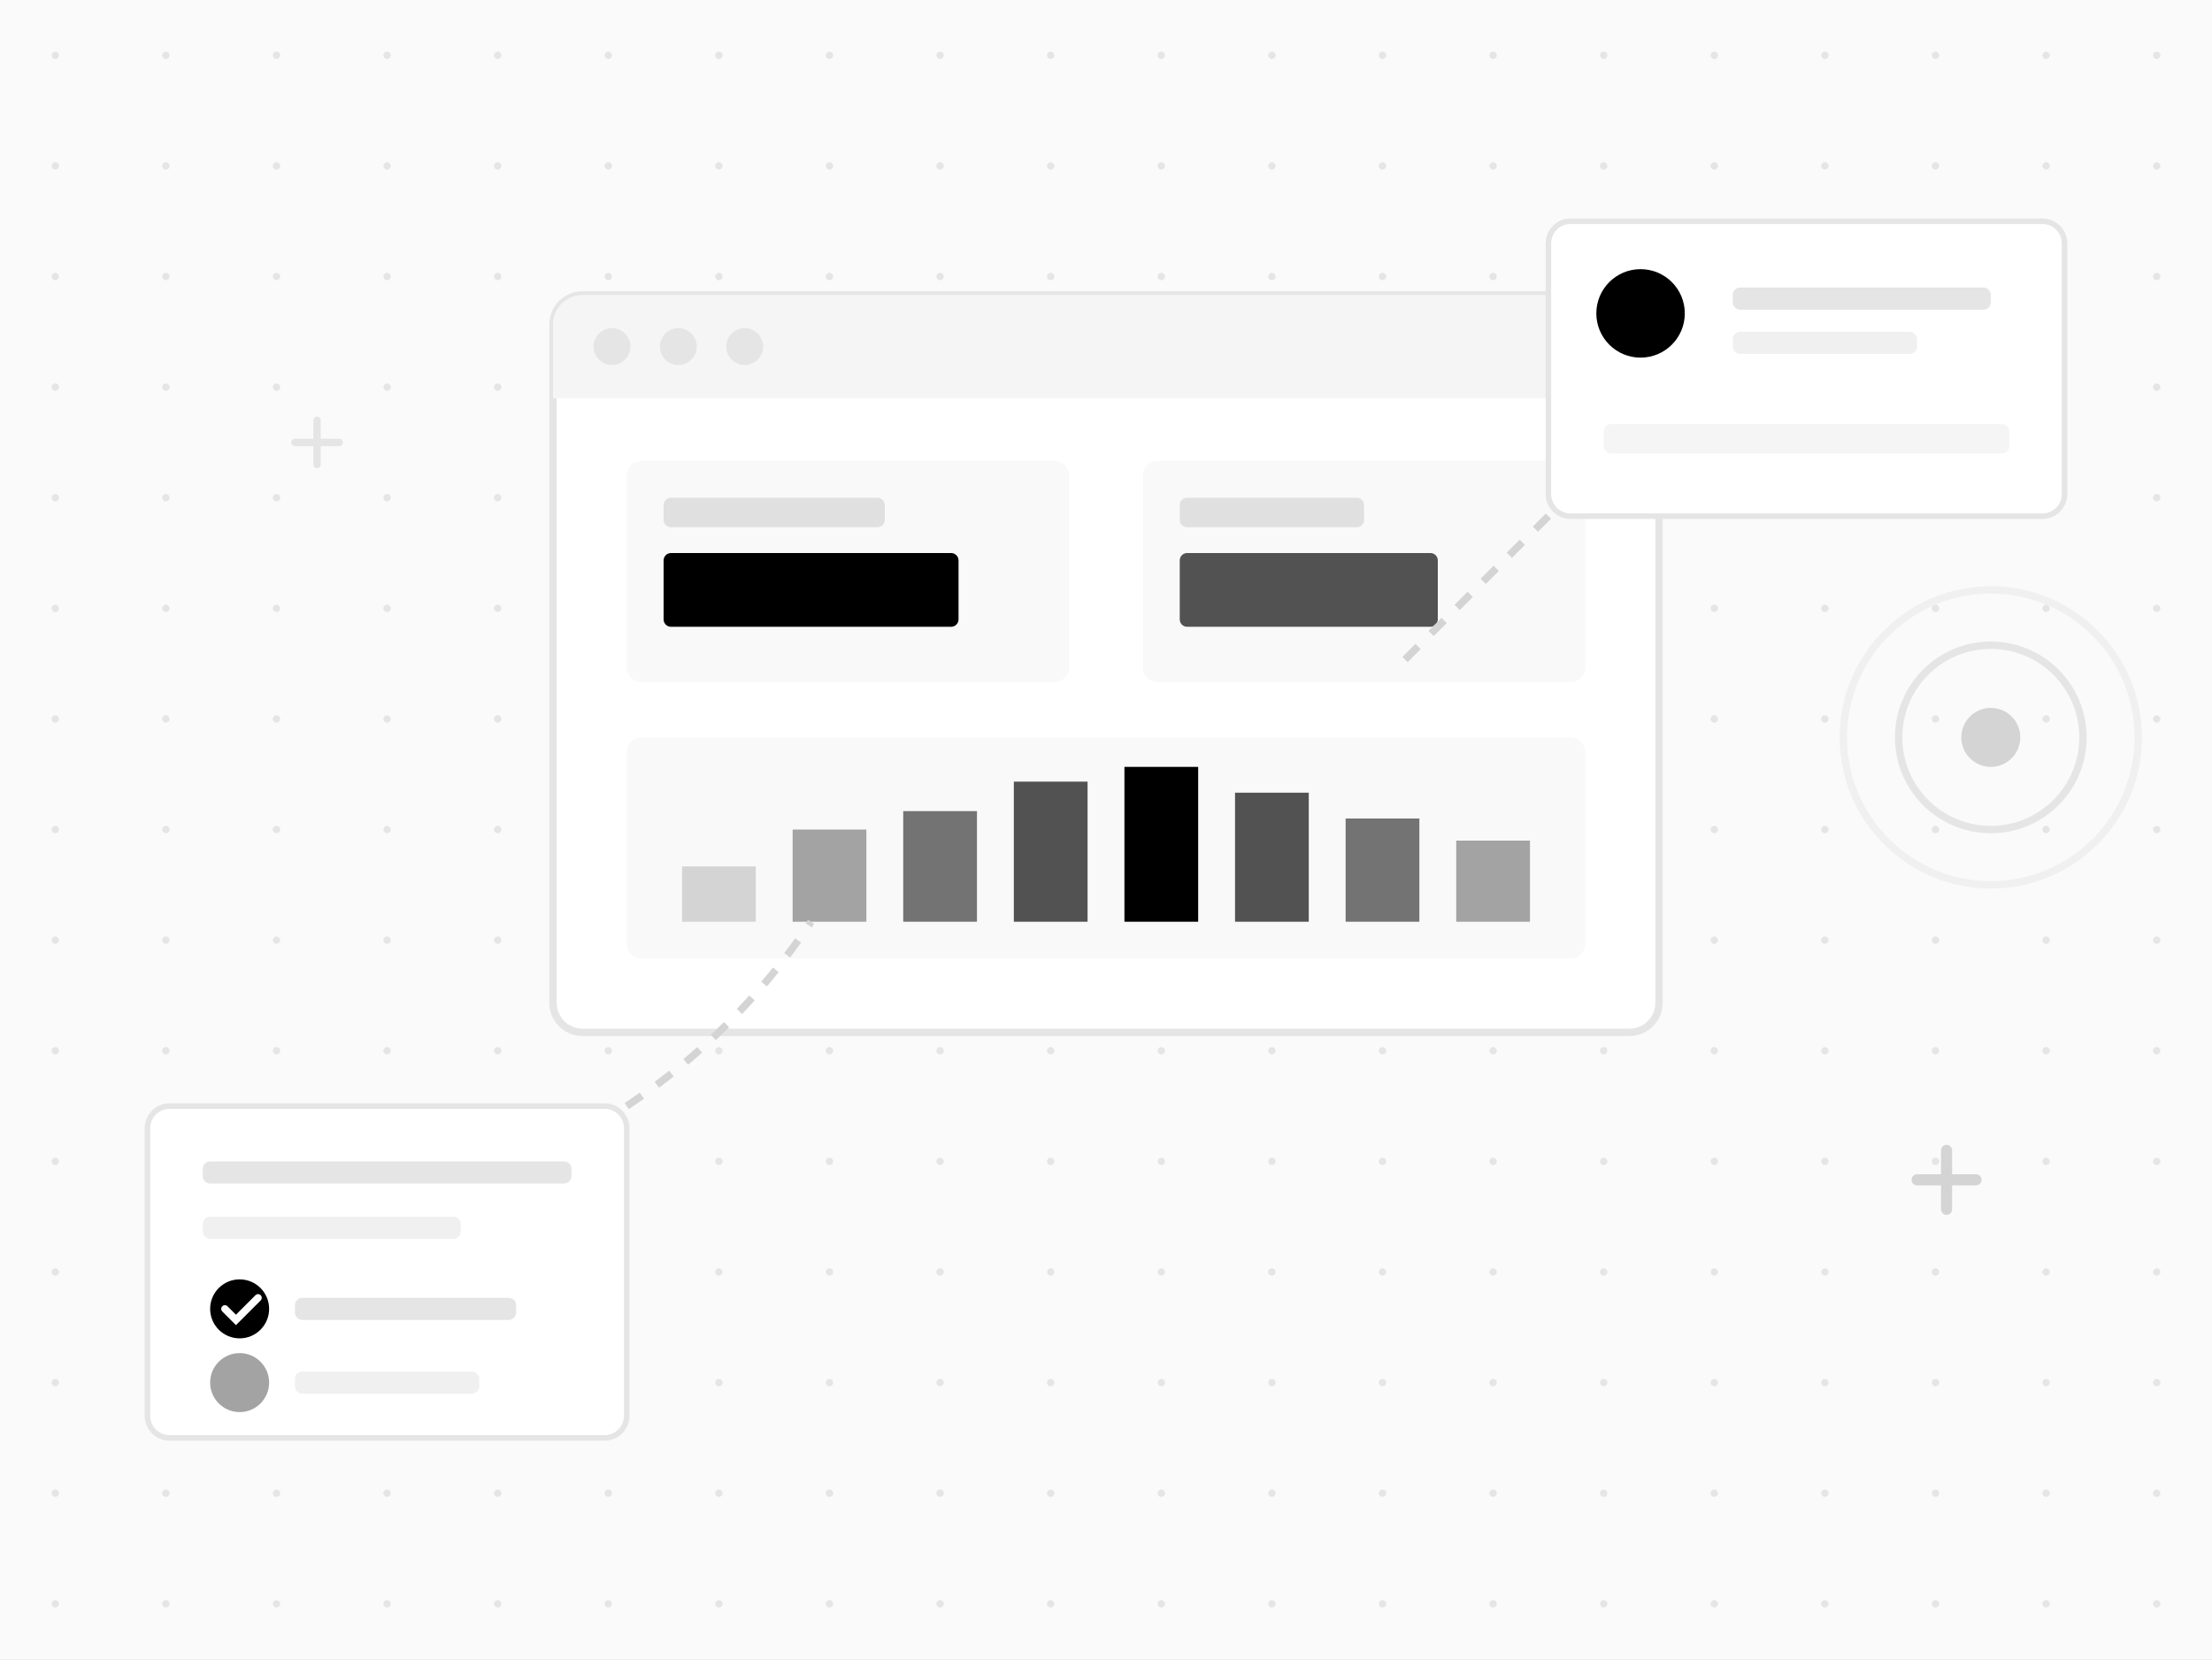
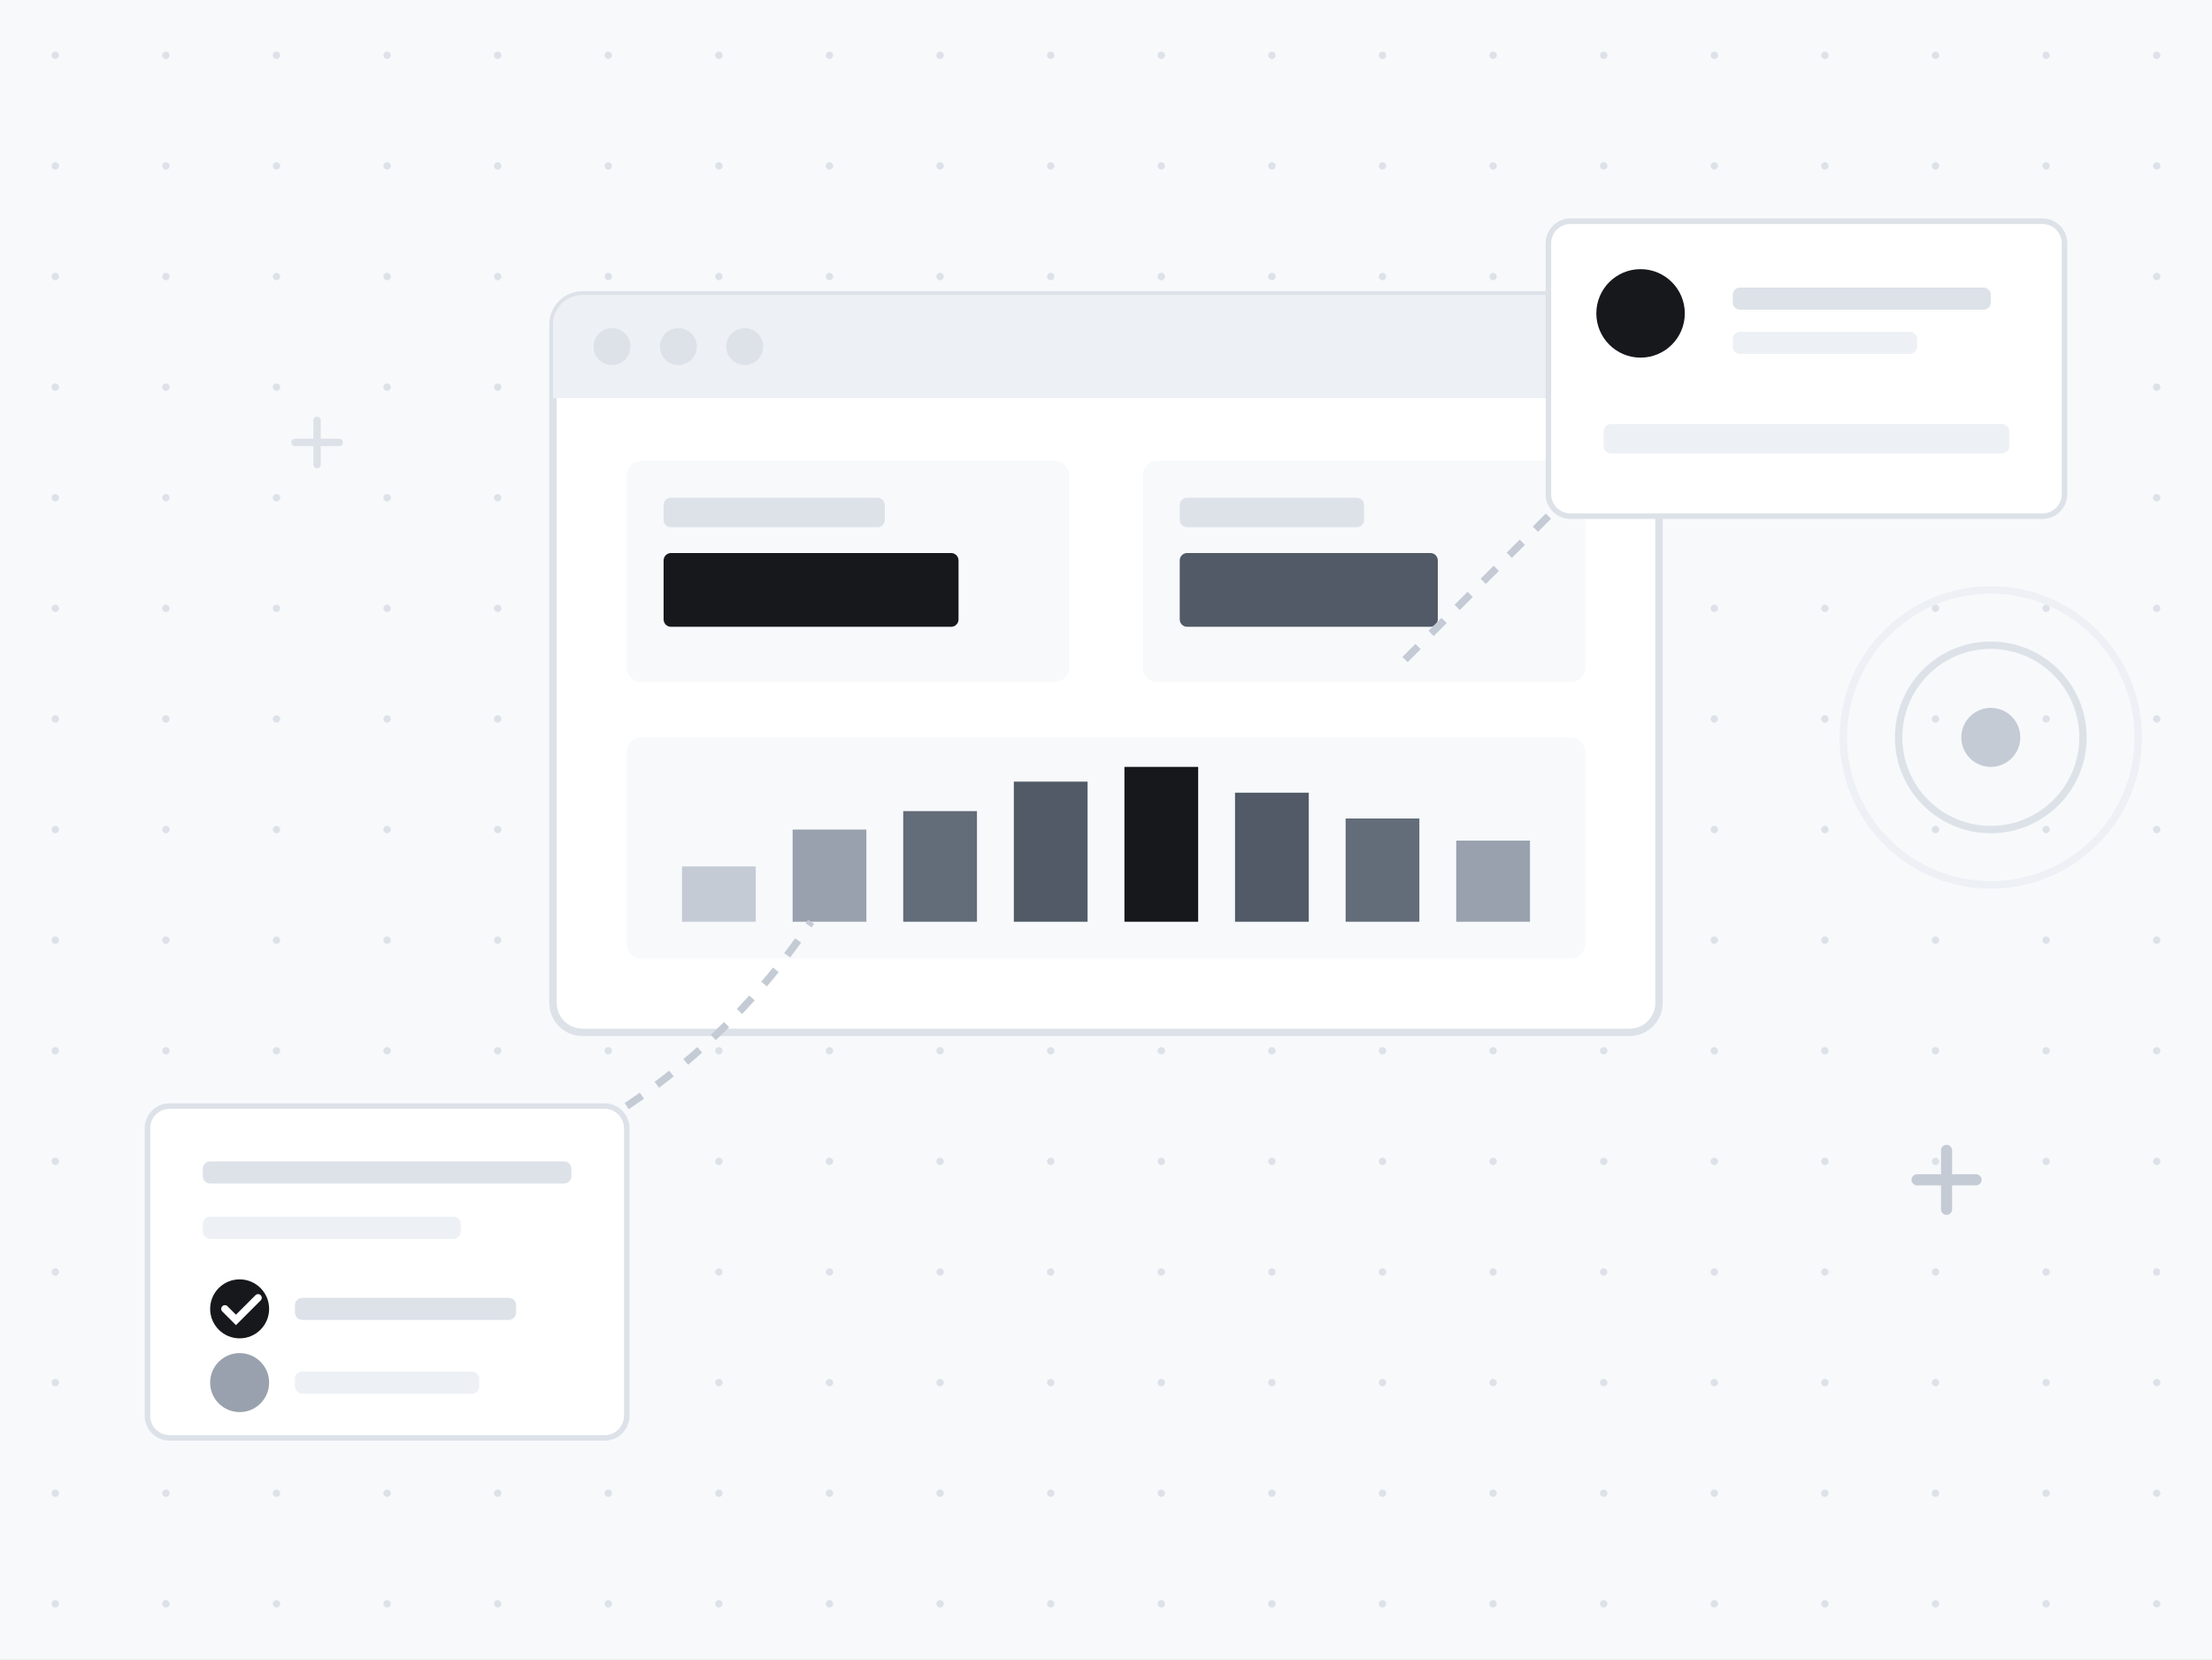
<svg xmlns="http://www.w3.org/2000/svg" viewBox="0 0 600 450" fill="none">
-   <rect width="600" height="450" fill="#FAFAFA" />
+   <rect width="600" height="450" fill="#F7F9FB" />
  <defs>
    <pattern id="dots" width="30" height="30" patternUnits="userSpaceOnUse">
-       <circle cx="15" cy="15" r="1" fill="#E5E5E5" />
+       <circle cx="15" cy="15" r="1" fill="#DDE2E9" />
    </pattern>
  </defs>
  <rect width="600" height="450" fill="url(#dots)" />
  <g transform="translate(150, 80)">
-     <rect x="0" y="0" width="300" height="200" rx="8" fill="#FFFFFF" stroke="#E5E5E5" stroke-width="2" />
-     <rect x="0" y="0" width="300" height="28" rx="8" fill="#F5F5F5" />
-     <rect x="0" y="20" width="300" height="8" fill="#F5F5F5" />
-     <circle cx="16" cy="14" r="5" fill="#E5E5E5" />
-     <circle cx="34" cy="14" r="5" fill="#E5E5E5" />
-     <circle cx="52" cy="14" r="5" fill="#E5E5E5" />
-     <rect x="20" y="45" width="120" height="60" rx="4" fill="#F9F9F9" />
-     <rect x="30" y="55" width="60" height="8" rx="2" fill="#E0E0E0" />
-     <rect x="30" y="70" width="80" height="20" rx="2" fill="#000000" />
-     <rect x="160" y="45" width="120" height="60" rx="4" fill="#F9F9F9" />
-     <rect x="170" y="55" width="50" height="8" rx="2" fill="#E0E0E0" />
-     <rect x="170" y="70" width="70" height="20" rx="2" fill="#525252" />
-     <rect x="20" y="120" width="260" height="60" rx="4" fill="#F9F9F9" />
-     <rect x="35" y="155" width="20" height="15" fill="#D4D4D4" />
-     <rect x="65" y="145" width="20" height="25" fill="#A3A3A3" />
-     <rect x="95" y="140" width="20" height="30" fill="#737373" />
-     <rect x="125" y="132" width="20" height="38" fill="#525252" />
-     <rect x="155" y="128" width="20" height="42" fill="#000000" />
-     <rect x="185" y="135" width="20" height="35" fill="#525252" />
-     <rect x="215" y="142" width="20" height="28" fill="#737373" />
-     <rect x="245" y="148" width="20" height="22" fill="#A3A3A3" />
+     <rect x="0" y="0" width="300" height="200" rx="8" fill="#FFFFFF" stroke="#DDE2E9" stroke-width="2" />
+     <rect x="0" y="0" width="300" height="28" rx="8" fill="#EDF0F4" />
+     <rect x="0" y="20" width="300" height="8" fill="#EDF0F4" />
+     <circle cx="16" cy="14" r="5" fill="#DDE2E9" />
+     <circle cx="34" cy="14" r="5" fill="#DDE2E9" />
+     <circle cx="52" cy="14" r="5" fill="#DDE2E9" />
+     <rect x="20" y="45" width="120" height="60" rx="4" fill="#F7F9FB" />
+     <rect x="30" y="55" width="60" height="8" rx="2" fill="#DDE2E9" />
+     <rect x="30" y="70" width="80" height="20" rx="2" fill="#16181C" />
+     <rect x="160" y="45" width="120" height="60" rx="4" fill="#F7F9FB" />
+     <rect x="170" y="55" width="50" height="8" rx="2" fill="#DDE2E9" />
+     <rect x="170" y="70" width="70" height="20" rx="2" fill="#515A66" />
+     <rect x="20" y="120" width="260" height="60" rx="4" fill="#F7F9FB" />
+     <rect x="35" y="155" width="20" height="15" fill="#C4CBD5" />
+     <rect x="65" y="145" width="20" height="25" fill="#98A1AD" />
+     <rect x="95" y="140" width="20" height="30" fill="#636C79" />
+     <rect x="125" y="132" width="20" height="38" fill="#515A66" />
+     <rect x="155" y="128" width="20" height="42" fill="#16181C" />
+     <rect x="185" y="135" width="20" height="35" fill="#515A66" />
+     <rect x="215" y="142" width="20" height="28" fill="#636C79" />
+     <rect x="245" y="148" width="20" height="22" fill="#98A1AD" />
  </g>
  <g transform="translate(420, 60)">
-     <rect width="140" height="80" rx="6" fill="#FFFFFF" stroke="#E5E5E5" stroke-width="1.5">
+     <rect width="140" height="80" rx="6" fill="#FFFFFF" stroke="#DDE2E9" stroke-width="1.5">
      <animate attributeName="y" values="0;-5;0" dur="3s" repeatCount="indefinite" />
    </rect>
-     <circle cx="25" cy="25" r="12" fill="#000000" />
-     <rect x="50" y="18" width="70" height="6" rx="2" fill="#E5E5E5" />
-     <rect x="50" y="30" width="50" height="6" rx="2" fill="#F0F0F0" />
-     <rect x="15" y="55" width="110" height="8" rx="2" fill="#F5F5F5" />
+     <circle cx="25" cy="25" r="12" fill="#16181C" />
+     <rect x="50" y="18" width="70" height="6" rx="2" fill="#DDE2E9" />
+     <rect x="50" y="30" width="50" height="6" rx="2" fill="#EDF0F4" />
+     <rect x="15" y="55" width="110" height="8" rx="2" fill="#EDF0F4" />
  </g>
  <g transform="translate(40, 300)">
-     <rect width="130" height="90" rx="6" fill="#FFFFFF" stroke="#E5E5E5" stroke-width="1.5" />
-     <rect x="15" y="15" width="100" height="6" rx="2" fill="#E5E5E5" />
-     <rect x="15" y="30" width="70" height="6" rx="2" fill="#F0F0F0" />
-     <circle cx="25" cy="55" r="8" fill="#000000" />
+     <rect width="130" height="90" rx="6" fill="#FFFFFF" stroke="#DDE2E9" stroke-width="1.5" />
+     <rect x="15" y="15" width="100" height="6" rx="2" fill="#DDE2E9" />
+     <rect x="15" y="30" width="70" height="6" rx="2" fill="#EDF0F4" />
+     <circle cx="25" cy="55" r="8" fill="#16181C" />
    <path d="M21 55 L24 58 L30 52" stroke="#FFFFFF" stroke-width="2" fill="none" stroke-linecap="round" />
-     <rect x="40" y="52" width="60" height="6" rx="2" fill="#E5E5E5" />
-     <circle cx="25" cy="75" r="8" fill="#A3A3A3" />
-     <rect x="40" y="72" width="50" height="6" rx="2" fill="#F0F0F0" />
+     <rect x="40" y="52" width="60" height="6" rx="2" fill="#DDE2E9" />
+     <circle cx="25" cy="75" r="8" fill="#98A1AD" />
+     <rect x="40" y="72" width="50" height="6" rx="2" fill="#EDF0F4" />
  </g>
-   <path d="M170 300 Q200 280 220 250" stroke="#D4D4D4" stroke-width="2" stroke-dasharray="5,5" fill="none" />
-   <path d="M420 140 Q400 160 380 180" stroke="#D4D4D4" stroke-width="2" stroke-dasharray="5,5" fill="none" />
-   <g fill="#E5E5E5">
-     <path d="M520 320 h16 M528 312 v16" stroke="#D4D4D4" stroke-width="3" stroke-linecap="round" />
-     <path d="M80 120 h12 M86 114 v12" stroke="#E5E5E5" stroke-width="2" stroke-linecap="round" />
+   <path d="M170 300 Q200 280 220 250" stroke="#C4CBD5" stroke-width="2" stroke-dasharray="5,5" fill="none" />
+   <path d="M420 140 Q400 160 380 180" stroke="#C4CBD5" stroke-width="2" stroke-dasharray="5,5" fill="none" />
+   <g fill="#DDE2E9">
+     <path d="M520 320 h16 M528 312 v16" stroke="#C4CBD5" stroke-width="3" stroke-linecap="round" />
+     <path d="M80 120 h12 M86 114 v12" stroke="#DDE2E9" stroke-width="2" stroke-linecap="round" />
  </g>
-   <circle cx="540" cy="200" r="40" stroke="#F0F0F0" stroke-width="2" fill="none" />
-   <circle cx="540" cy="200" r="25" stroke="#E5E5E5" stroke-width="2" fill="none" />
-   <circle cx="540" cy="200" r="8" fill="#D4D4D4" />
+   <circle cx="540" cy="200" r="40" stroke="#EDF0F4" stroke-width="2" fill="none" />
+   <circle cx="540" cy="200" r="25" stroke="#DDE2E9" stroke-width="2" fill="none" />
+   <circle cx="540" cy="200" r="8" fill="#C4CBD5" />
</svg>
